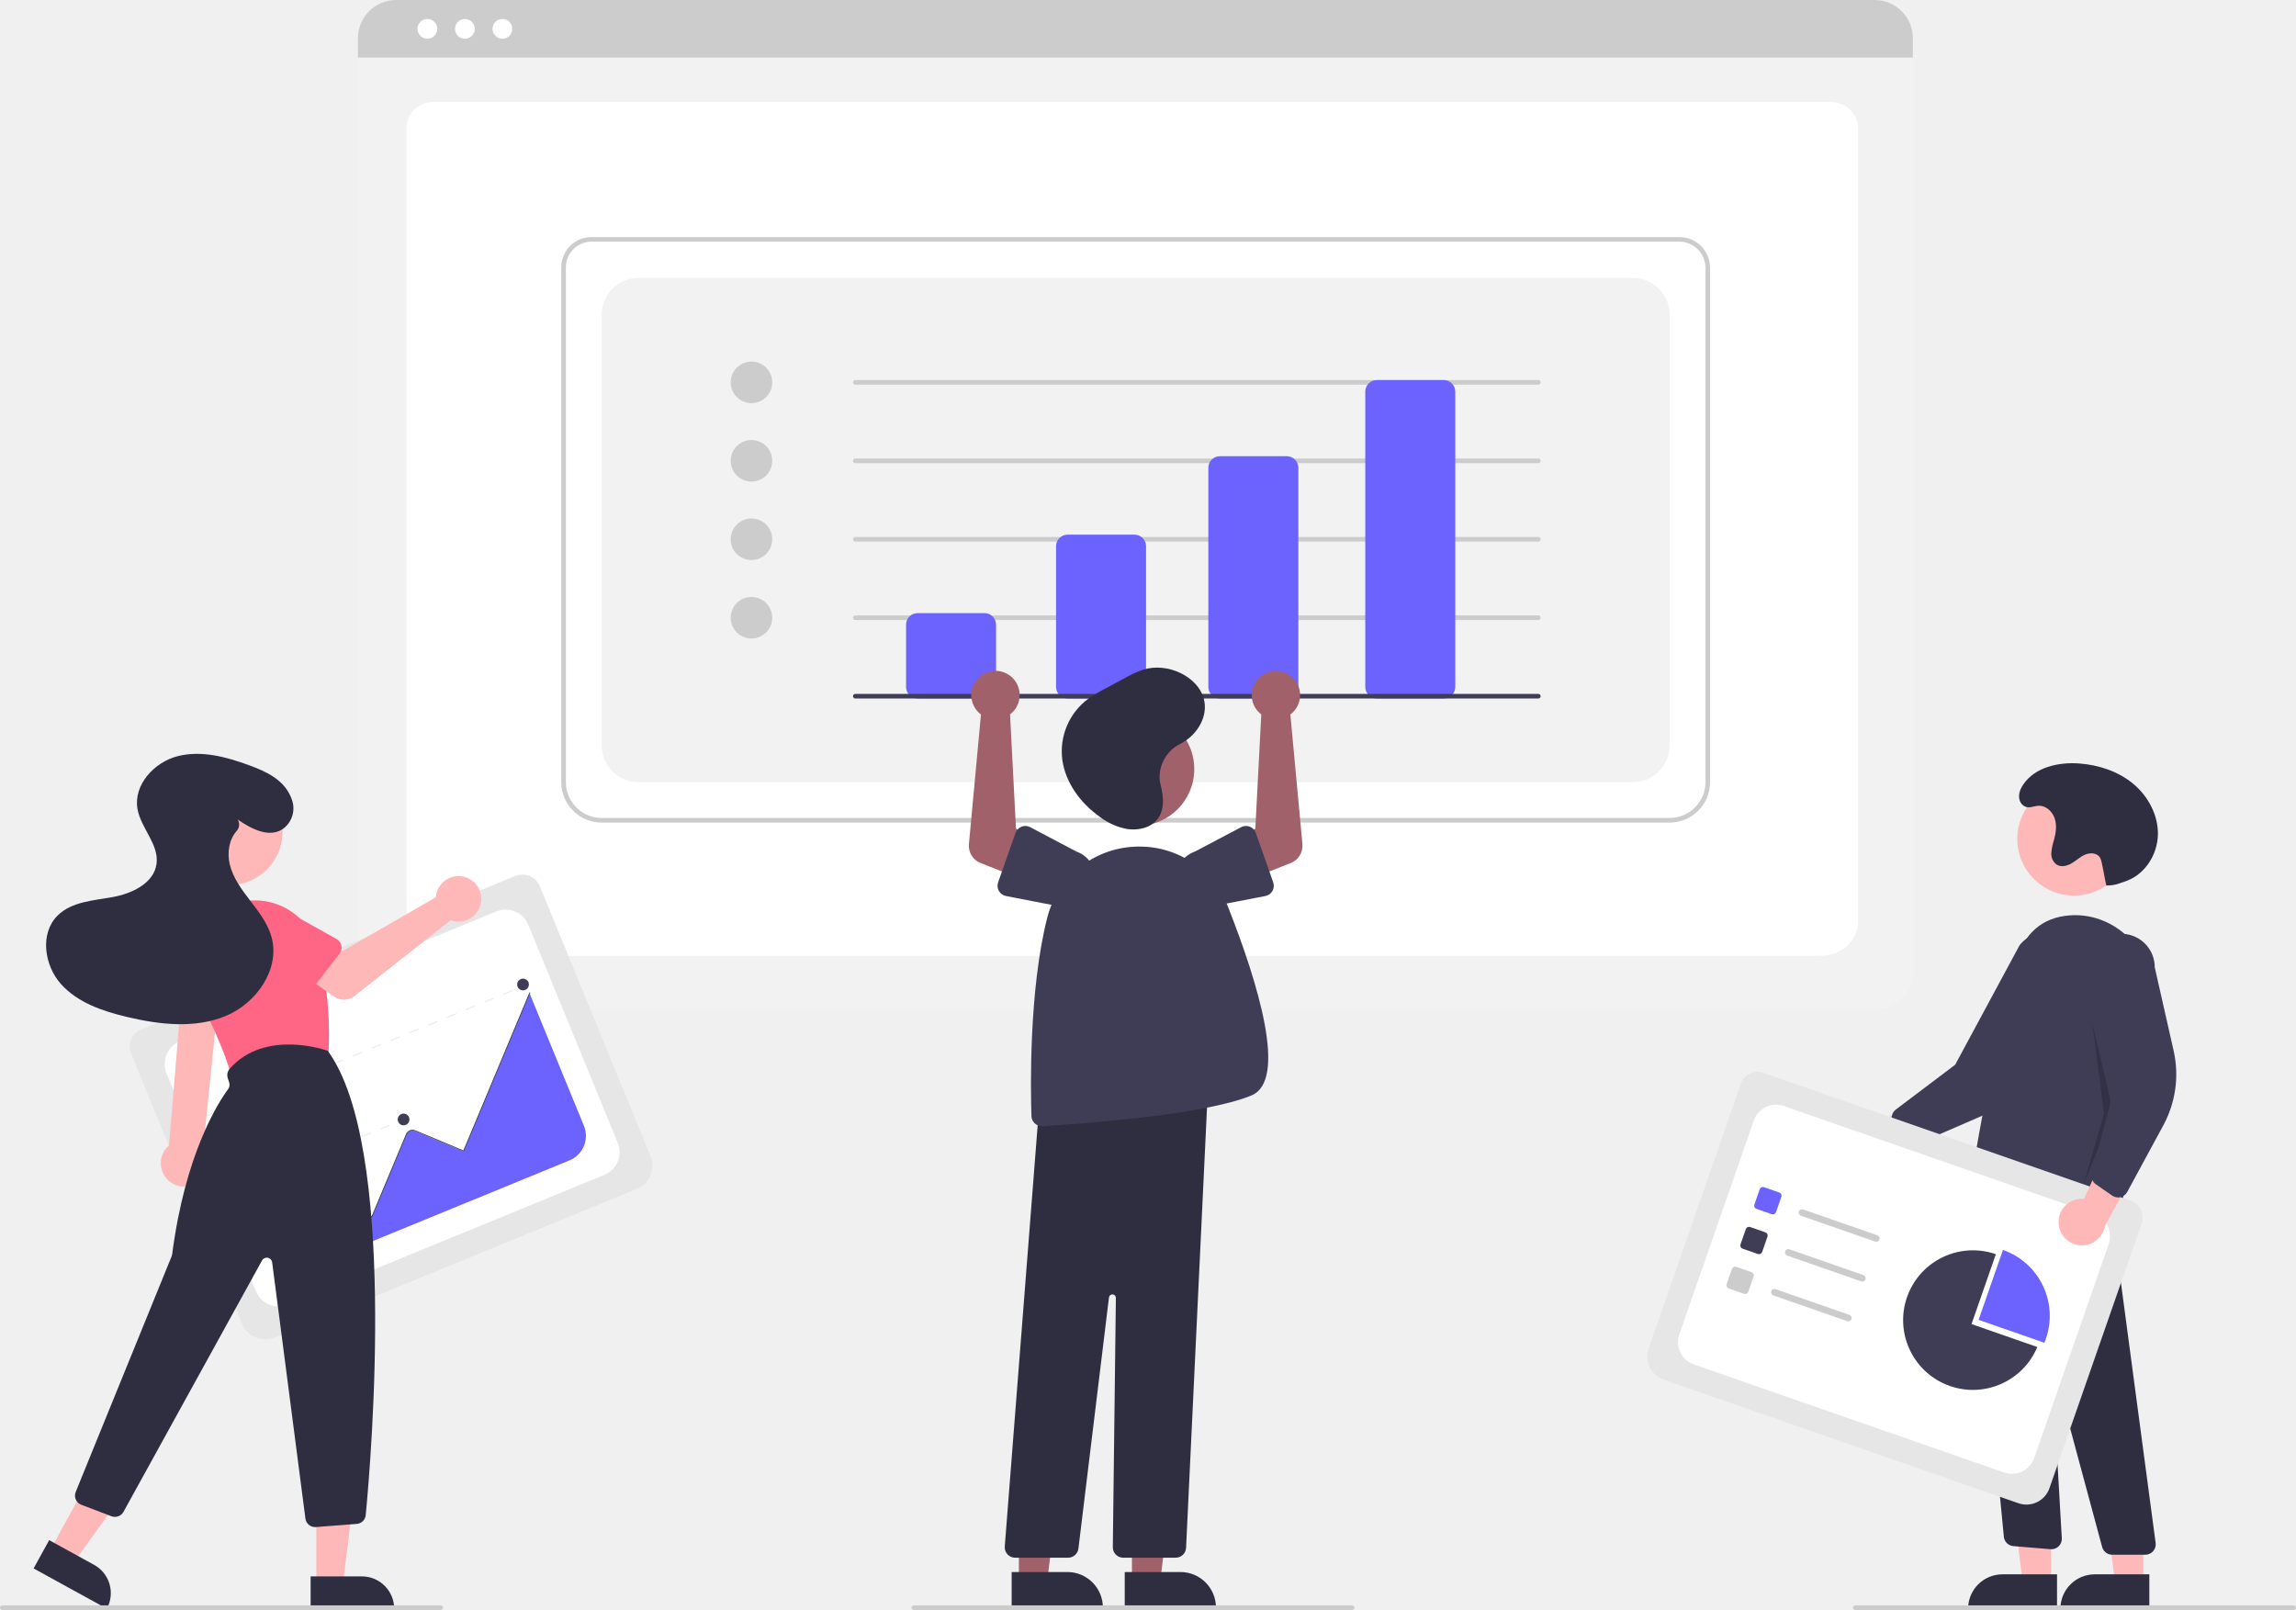
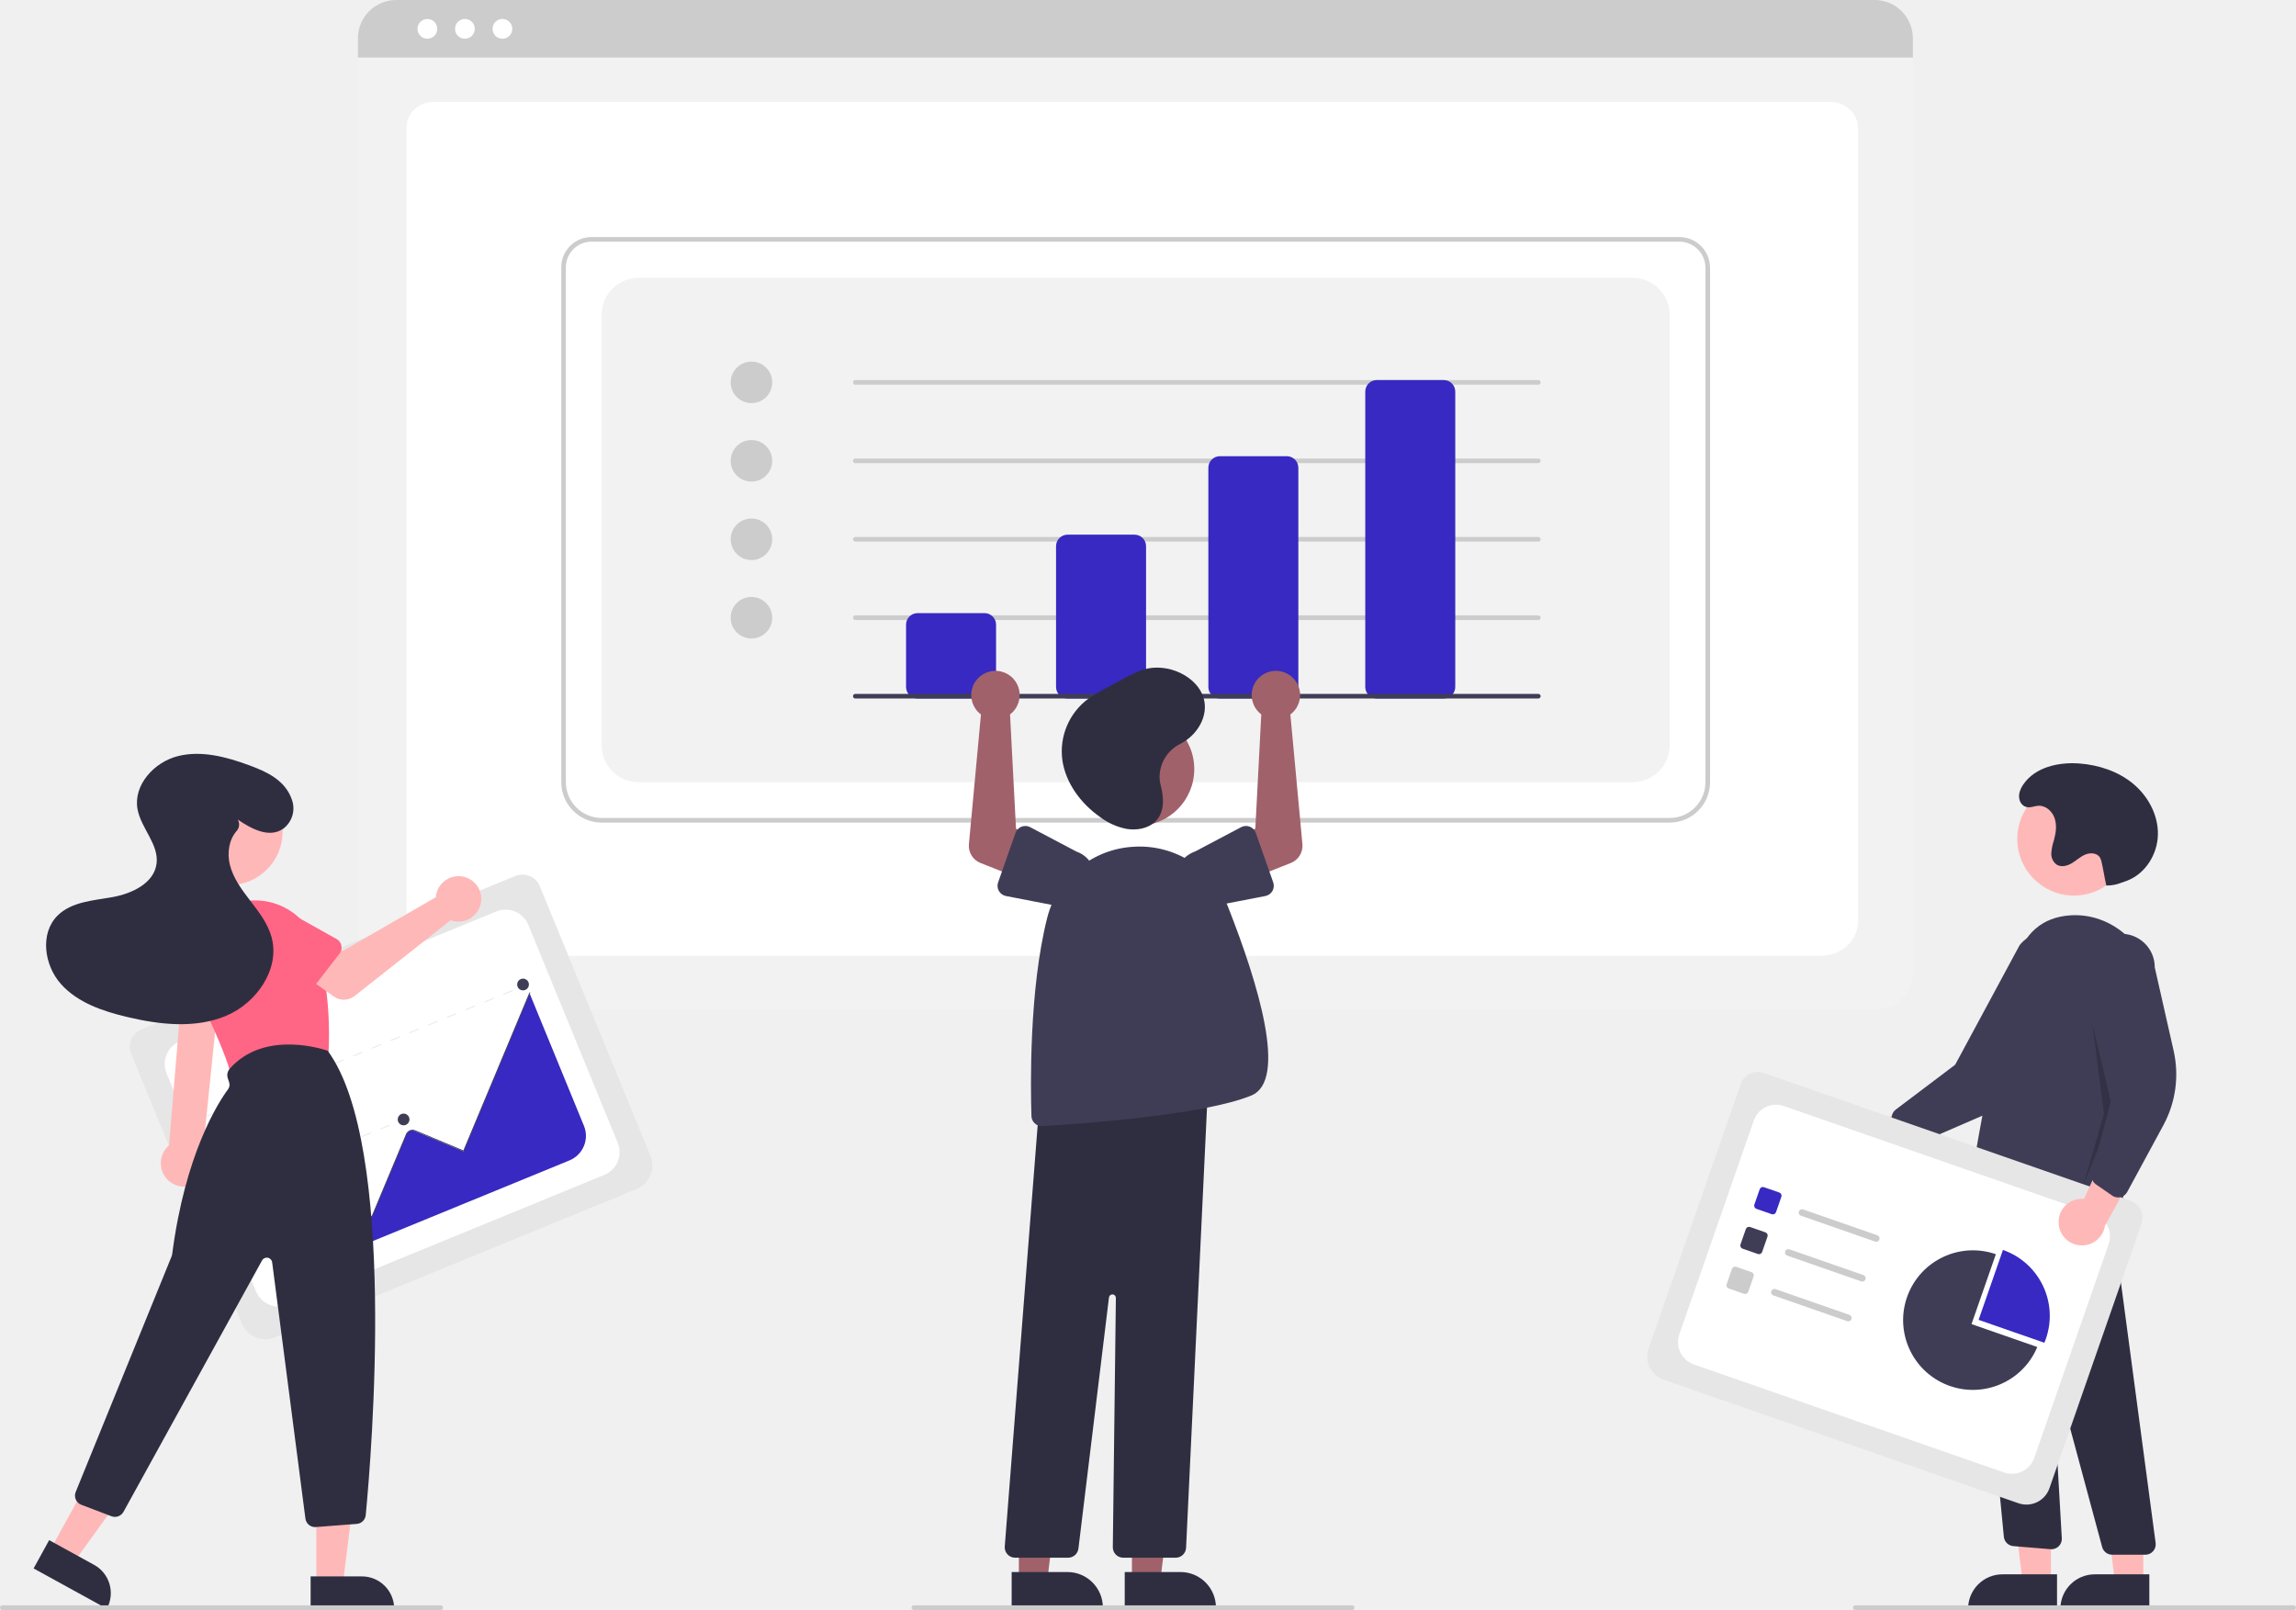
<svg xmlns="http://www.w3.org/2000/svg" id="bb535a4d-a035-40f6-99ac-869b240e0289" data-name="Layer 1" width="995" height="697.681" viewBox="0 0 995 697.681">
  <path d="M915.189,538.707H274.35a16.519,16.519,0,0,1-16.5-16.5V127.054A12.102,12.102,0,0,1,269.938,114.965H919.391a12.311,12.311,0,0,1,12.297,12.297V522.207A16.519,16.519,0,0,1,915.189,538.707Z" transform="translate(-102.5 -101.1595)" fill="#f2f2f2" />
  <path d="M891.811,515.341H294.567c-8.755,0-15.878-6.67-15.878-14.868v-344.105c0-6.08,5.278-11.027,11.766-11.027H895.728c6.595,0,11.961,5.028,11.961,11.209V500.472C907.689,508.671,900.566,515.341,891.811,515.341Z" transform="translate(-102.5 -101.1595)" fill="#fff" />
  <path d="M931.459,126.11H257.619V117.709a16.574,16.574,0,0,1,16.56-16.55H914.899a16.574,16.574,0,0,1,16.56,16.55Z" transform="translate(-102.5 -101.1595)" fill="#ccc" />
  <circle cx="185.214" cy="12.5" r="4.283" fill="#fff" />
  <circle cx="201.473" cy="12.5" r="4.283" fill="#fff" />
  <circle cx="217.731" cy="12.5" r="4.283" fill="#fff" />
  <path d="M826.073,457.629H363.234a17.52,17.52,0,0,1-17.5-17.5V216.975a13.103,13.103,0,0,1,13.088-13.088H830.276a13.312,13.312,0,0,1,13.297,13.297V440.129A17.52,17.52,0,0,1,826.073,457.629ZM358.822,205.886a11.101,11.101,0,0,0-11.088,11.088V440.129a15.517,15.517,0,0,0,15.5,15.5H826.073a15.518,15.518,0,0,0,15.5-15.5V217.184a11.31,11.31,0,0,0-11.297-11.297Z" transform="translate(-102.5 -101.1595)" fill="#ccc" />
  <path d="M379.234,440.129h430.839a16,16,0,0,0,16-16V237.581a16,16,0,0,0-16-16H379.234a16,16,0,0,0-16,16V424.129A16,16,0,0,0,379.234,440.129Z" transform="translate(-102.5 -101.1595)" fill="#f2f2f2" />
  <circle cx="325.654" cy="165.695" r="9" fill="#ccc" />
  <circle cx="325.654" cy="199.695" r="9" fill="#ccc" />
  <circle cx="325.654" cy="233.695" r="9" fill="#ccc" />
  <circle cx="325.654" cy="267.695" r="9" fill="#ccc" />
  <path d="M769.154,267.855h-296a1,1,0,0,1,0-2h296a1,1,0,0,1,0,2Z" transform="translate(-102.5 -101.1595)" fill="#ccc" />
  <path d="M769.154,301.855h-296a1,1,0,0,1,0-2h296a1,1,0,0,1,0,2Z" transform="translate(-102.5 -101.1595)" fill="#ccc" />
  <path d="M769.154,335.855h-296a1,1,0,0,1,0-2h296a1,1,0,0,1,0,2Z" transform="translate(-102.5 -101.1595)" fill="#ccc" />
  <path d="M769.154,369.855h-296a1,1,0,0,1,0-2h296a1,1,0,0,1,0,2Z" transform="translate(-102.5 -101.1595)" fill="#ccc" />
-   <path d="M529.154,403.855h-29a5.006,5.006,0,0,1-5-5v-27a5.006,5.006,0,0,1,5-5h29a5.006,5.006,0,0,1,5,5v27A5.006,5.006,0,0,1,529.154,403.855Z" transform="translate(-102.5 -101.1595)" fill="#6c63ff" />
-   <path d="M594.154,403.855h-29a5.006,5.006,0,0,1-5-5v-61a5.006,5.006,0,0,1,5-5h29a5.006,5.006,0,0,1,5,5v61A5.006,5.006,0,0,1,594.154,403.855Z" transform="translate(-102.5 -101.1595)" fill="#6c63ff" />
-   <path d="M660.154,403.855h-29a5.006,5.006,0,0,1-5-5v-95a5.006,5.006,0,0,1,5-5h29a5.006,5.006,0,0,1,5,5v95A5.006,5.006,0,0,1,660.154,403.855Z" transform="translate(-102.5 -101.1595)" fill="#6c63ff" />
-   <path d="M728.154,403.855h-29a5.006,5.006,0,0,1-5-5v-128a5.006,5.006,0,0,1,5-5h29a5.006,5.006,0,0,1,5,5v128A5.006,5.006,0,0,1,728.154,403.855Z" transform="translate(-102.5 -101.1595)" fill="#6c63ff" />
+   <path d="M529.154,403.855h-29a5.006,5.006,0,0,1-5-5v-27a5.006,5.006,0,0,1,5-5h29a5.006,5.006,0,0,1,5,5v27A5.006,5.006,0,0,1,529.154,403.855Z" transform="translate(-102.5 -101.1595)" fill="#3729c1" />
+   <path d="M594.154,403.855h-29a5.006,5.006,0,0,1-5-5v-61a5.006,5.006,0,0,1,5-5h29a5.006,5.006,0,0,1,5,5v61A5.006,5.006,0,0,1,594.154,403.855Z" transform="translate(-102.5 -101.1595)" fill="#3729c1" />
+   <path d="M660.154,403.855h-29a5.006,5.006,0,0,1-5-5v-95a5.006,5.006,0,0,1,5-5h29a5.006,5.006,0,0,1,5,5v95A5.006,5.006,0,0,1,660.154,403.855Z" transform="translate(-102.5 -101.1595)" fill="#3729c1" />
+   <path d="M728.154,403.855h-29a5.006,5.006,0,0,1-5-5v-128a5.006,5.006,0,0,1,5-5h29a5.006,5.006,0,0,1,5,5v128A5.006,5.006,0,0,1,728.154,403.855Z" transform="translate(-102.5 -101.1595)" fill="#3729c1" />
  <path d="M769.154,403.855h-296a1,1,0,0,1,0-2h296a1,1,0,0,1,0,2Z" transform="translate(-102.5 -101.1595)" fill="#3f3d56" />
  <path d="M899.201,590.402a10.056,10.056,0,0,1,15.32-1.743l31.755-16.389-1.975,18.464L914.45,603.467a10.11,10.11,0,0,1-15.248-13.065Z" transform="translate(-102.5 -101.1595)" fill="#ffb8b8" />
  <path d="M926.524,597.289a4.506,4.506,0,0,1-1.524-2.212l-2.526-8.159a4.515,4.515,0,0,1,1.587-4.921l25.738-19.44,27.875-51.712a14.497,14.497,0,1,1,22.9,17.782L984.716,562.096a46.374,46.374,0,0,1-23.463,22.696l-30.163,13.083a4.505,4.505,0,0,1-3.669-.039A4.455,4.455,0,0,1,926.524,597.289Z" transform="translate(-102.5 -101.1595)" fill="#3f3d56" />
  <circle cx="898.775" cy="363.541" r="24.561" fill="#ffb8b8" />
  <polygon points="888.812 685.737 876.553 685.736 870.722 638.448 888.817 638.449 888.812 685.737" fill="#ffb8b8" />
  <path d="M867.795,682.233h23.644a0,0,0,0,1,0,0v14.887a0,0,0,0,1,0,0H852.908a0,0,0,0,1,0,0v0A14.887,14.887,0,0,1,867.795,682.233Z" fill="#2f2e41" />
  <polygon points="928.812 685.739 916.553 685.738 910.722 638.449 928.817 638.451 928.812 685.739" fill="#ffb8b8" />
  <path d="M907.795,682.235h23.644a0,0,0,0,1,0,0V697.121a0,0,0,0,1,0,0H892.908a0,0,0,0,1,0,0v0A14.887,14.887,0,0,1,907.795,682.235Z" fill="#2f2e41" />
  <path d="M1032.208,774.899l-14.367-.001a4.508,4.508,0,0,1-4.345-3.329l-20.68-76.701a.5.5,0,0,0-.982.16l4.177,72.742a4.499,4.499,0,0,1-4.867,4.742L974.998,771.166a4.512,4.512,0,0,1-4.096-3.964L956.191,614.457l5.691,3.415,53.329-9.054L1036.669,769.804a4.501,4.501,0,0,1-4.461,5.095Z" transform="translate(-102.5 -101.1595)" fill="#2f2e41" />
  <path d="M974.027,630.579a32.939,32.939,0,0,1-16.692-4.698,4.48,4.48,0,0,1-2.136-4.589c1.876-11.486,11.684-70.408,20.608-102.529,3.635-13.083,11.671-20.129,23.887-20.943,17.868-1.172,33.75,12.807,35.404,31.2,2.917,32.448-8.933,78.55-14.164,96.866a4.496,4.496,0,0,1-7.088,2.306l-10.661-8.293a3.533,3.533,0,0,0-4.516.188C989.682,628.101,981.146,630.579,974.027,630.579Z" transform="translate(-102.5 -101.1595)" fill="#3f3d56" />
  <polygon points="906.787 443.738 915.786 481.739 902.784 513.738 911.786 482.739 906.787 443.738" opacity="0.2" />
  <path d="M1015.29,484.898a16.538,16.538,0,0,0,6.388-1.155c.894-.345,1.822-.628,2.715-.972,7.882-3.045,13.074-11.438,13.261-19.886s-4.188-16.647-10.684-22.05-14.909-8.178-23.335-8.82c-9.075-.691-19.294,1.61-24.366,9.167-1.35,2.012-2.294,4.452-1.494,6.882a4.404,4.404,0,0,0,1.241,1.906c2.265,2.015,4.522.5,6.831.366,3.173-.184,6.023,2.385,7.048,5.394s.573,6.322-.254,9.391a23.459,23.459,0,0,0-1.183,5.71,5.741,5.741,0,0,0,2.378,5.055c1.983,1.199,4.587.505,6.571-.691s3.699-2.86,5.842-3.741,5.022-.685,6.27,1.268a6.935,6.935,0,0,1,.793,2.289c1.118,5.095.861,4.795,1.979,9.89Z" transform="translate(-102.5 -101.1595)" fill="#2f2e41" />
  <path d="M977.221,752.591,823.425,699.03a10.556,10.556,0,0,1-6.49-13.426l39.966-114.758a7.734,7.734,0,0,1,9.836-4.755L1025.732,621.463a7.867,7.867,0,0,1,4.837,10.006L990.647,746.101A10.556,10.556,0,0,1,977.221,752.591Z" transform="translate(-102.5 -101.1595)" fill="#e6e6e6" />
  <path d="M836.549,692.435l134.484,46.835a10.225,10.225,0,0,0,13.019-6.293l32.272-92.667a10.225,10.225,0,0,0-6.293-13.019l-134.484-46.835a10.225,10.225,0,0,0-13.019,6.293l-32.272,92.667A10.225,10.225,0,0,0,836.549,692.435Z" transform="translate(-102.5 -101.1595)" fill="#fff" />
-   <path d="M870.32,627.329l-6.66-2.32a1.444,1.444,0,0,1-.888-1.837l2.32-6.66a1.444,1.444,0,0,1,1.837-.888l6.66,2.32a1.444,1.444,0,0,1,.888,1.837l-2.32,6.66A1.444,1.444,0,0,1,870.32,627.329Z" transform="translate(-102.5 -101.1595)" fill="#6c63ff" />
+   <path d="M870.32,627.329l-6.66-2.32a1.444,1.444,0,0,1-.888-1.837l2.32-6.66a1.444,1.444,0,0,1,1.837-.888l6.66,2.32a1.444,1.444,0,0,1,.888,1.837l-2.32,6.66A1.444,1.444,0,0,1,870.32,627.329Z" transform="translate(-102.5 -101.1595)" fill="#3729c1" />
  <path d="M864.31,644.585l-6.66-2.32a1.444,1.444,0,0,1-.888-1.837l2.32-6.66a1.444,1.444,0,0,1,1.837-.888l6.66,2.32a1.444,1.444,0,0,1,.888,1.837l-2.32,6.66A1.444,1.444,0,0,1,864.31,644.585Z" transform="translate(-102.5 -101.1595)" fill="#3f3d56" />
  <path d="M858.301,661.841l-6.66-2.32a1.444,1.444,0,0,1-.888-1.837l2.32-6.66a1.444,1.444,0,0,1,1.837-.888l6.66,2.32a1.444,1.444,0,0,1,.888,1.837l-2.32,6.66A1.444,1.444,0,0,1,858.301,661.841Z" transform="translate(-102.5 -101.1595)" fill="#ccc" />
  <path d="M915.074,639.181l-32.09-11.176a1.443,1.443,0,1,1,.949-2.725l32.09,11.176a1.443,1.443,0,1,1-.949,2.725Z" transform="translate(-102.5 -101.1595)" fill="#ccc" />
  <path d="M909.065,656.437l-32.09-11.176a1.443,1.443,0,0,1,.949-2.725l32.09,11.176a1.443,1.443,0,1,1-.949,2.725Z" transform="translate(-102.5 -101.1595)" fill="#ccc" />
  <path d="M903.055,673.693l-32.09-11.176a1.443,1.443,0,0,1,.949-2.725l32.09,11.176a1.443,1.443,0,0,1-.949,2.725Z" transform="translate(-102.5 -101.1595)" fill="#ccc" />
-   <path d="M988.454,683.043c.234-.561.454-1.131.656-1.712a30.239,30.239,0,0,0-18.611-38.501L959.951,673.116Z" transform="translate(-102.5 -101.1595)" fill="#6c63ff" />
+   <path d="M988.454,683.043c.234-.561.454-1.131.656-1.712a30.239,30.239,0,0,0-18.611-38.501L959.951,673.116Z" transform="translate(-102.5 -101.1595)" fill="#3729c1" />
  <path d="M956.884,674.959l10.548-30.287a30.239,30.239,0,1,0,17.955,40.213Z" transform="translate(-102.5 -101.1595)" fill="#3f3d56" />
  <path d="M994.645,631.512a10.056,10.056,0,0,1,10.979-10.826l14.873-32.493,9.841,15.748-15.633,28.441a10.11,10.11,0,0,1-20.061-.87Z" transform="translate(-102.5 -101.1595)" fill="#ffb8b8" />
  <path d="M1020.394,620.069a4.506,4.506,0,0,1-2.564-.8l-7.023-4.862a4.515,4.515,0,0,1-1.788-4.852l8.255-31.18-9.979-57.893a14.497,14.497,0,1,1,28.993-.14l8.177,36.123a46.373,46.373,0,0,1-4.456,32.339L1024.349,617.713a4.505,4.505,0,0,1-2.911,2.233A4.455,4.455,0,0,1,1020.394,620.069Z" transform="translate(-102.5 -101.1595)" fill="#3f3d56" />
  <path d="M1096.5,798.841h-190a1,1,0,0,1,0-2h190a1,1,0,0,1,0,2Z" transform="translate(-102.5 -101.1595)" fill="#ccc" />
  <polygon points="490.541 685.239 502.801 685.238 508.633 637.951 490.539 637.951 490.541 685.239" fill="#a0616a" />
  <path d="M589.914,782.396l24.144-.001h.001a15.386,15.386,0,0,1,15.386,15.386v.5l-39.531.001Z" transform="translate(-102.5 -101.1595)" fill="#2f2e41" />
  <polygon points="441.541 685.239 453.801 685.238 459.633 637.951 441.539 637.951 441.541 685.239" fill="#a0616a" />
  <path d="M540.914,782.396l24.144-.001h.001a15.386,15.386,0,0,1,15.386,15.386v.5l-39.531.001Z" transform="translate(-102.5 -101.1595)" fill="#2f2e41" />
  <circle cx="492.988" cy="333.297" r="24.561" fill="#a0616a" />
  <path d="M612.005,776.192H589.254a4.5,4.5,0,0,1-4.5-4.555l1.322-108.031a1.5,1.5,0,0,0-2.989-.2L569.847,772.236a4.504,4.504,0,0,1-4.467,3.956H542.41a4.5,4.5,0,0,1-4.486-4.851l15.167-194.075.412-.045,72.629-7.844-9.633,202.528A4.495,4.495,0,0,1,612.005,776.192Z" transform="translate(-102.5 -101.1595)" fill="#2f2e41" />
  <path d="M553.976,589.181a4.496,4.496,0,0,1-4.484-4.358c-.396-12.271-1.076-54.732,6.822-85.905a40.924,40.924,0,0,1,37.793-30.839h0a41.179,41.179,0,0,1,40.559,26.023c13.275,33.703,25.818,75.246,10.181,81.762-20.495,8.539-74.523,12.346-90.594,13.309Q554.113,589.181,553.976,589.181Z" transform="translate(-102.5 -101.1595)" fill="#3f3d56" />
  <path d="M647.847,409.632a10.525,10.525,0,0,0,1.246,1.093l-2.578,49.526-10.724,5.491L641.961,483.01l19.93-7.875a8,8,0,0,0,5.026-8.181l-5.221-56.179a10.497,10.497,0,1,0-13.849-1.143Z" transform="translate(-102.5 -101.1595)" fill="#a0616a" />
  <path d="M646.718,462.095l7.544,21.439a4.5,4.5,0,0,1-3.389,5.912l-22.245,4.308a12.497,12.497,0,0,1-8.228-23.602l19.974-10.543a4.5,4.5,0,0,1,6.344,2.486Z" transform="translate(-102.5 -101.1595)" fill="#3f3d56" />
  <path d="M541.46,409.632a10.527,10.527,0,0,1-1.246,1.093l2.578,49.526,10.724,5.491L547.346,483.01l-19.93-7.875a8,8,0,0,1-5.026-8.181l5.221-56.179a10.497,10.497,0,1,1,13.849-1.143Z" transform="translate(-102.5 -101.1595)" fill="#a0616a" />
  <path d="M545.192,459.399a4.495,4.495,0,0,1,3.741.21l19.974,10.543a12.497,12.497,0,0,1-8.228,23.602l-22.245-4.308a4.5,4.5,0,0,1-3.389-5.912l7.544-21.439A4.495,4.495,0,0,1,545.192,459.399Z" transform="translate(-102.5 -101.1595)" fill="#3f3d56" />
  <path d="M605.027,438.643a16.143,16.143,0,0,1,9.041-15.168c7.466-3.854,12.156-12.075,10.101-19.582-2.631-9.609-15.709-15.841-26.305-12.535a48.566,48.566,0,0,0-8.261,3.839l-6.923,3.711a71.73,71.73,0,0,0-8.534,5.038,28.315,28.315,0,0,0-11.27,26.53c1.363,9.769,7.761,18.727,16.518,24.861a27.937,27.937,0,0,0,11.319,5.031c4.198.692,8.87-.094,11.939-2.705,4.796-4.079,4.301-10.911,2.75-16.616A12.09,12.09,0,0,1,605.027,438.643Z" transform="translate(-102.5 -101.1595)" fill="#2f2e41" />
  <path d="M688.5,798.841h-190a1,1,0,0,1,0-2h190a1,1,0,0,1,0,2Z" transform="translate(-102.5 -101.1595)" fill="#ccc" />
  <path d="M378.41,616.413,221.633,680.73a10.984,10.984,0,0,1-14.315-5.986l-47.992-116.983a8.047,8.047,0,0,1,4.386-10.488l162.077-66.492a8.186,8.186,0,0,1,10.669,4.462L384.396,602.098A10.984,10.984,0,0,1,378.41,616.413Z" transform="translate(-102.5 -101.1595)" fill="#e6e6e6" />
  <path d="M227.311,666.541l137.091-56.241a10.639,10.639,0,0,0,5.805-13.881L331.454,501.956a10.639,10.639,0,0,0-13.881-5.805L180.482,552.392a10.639,10.639,0,0,0-5.805,13.881l38.753,94.463A10.639,10.639,0,0,0,227.311,666.541Z" transform="translate(-102.5 -101.1595)" fill="#fff" />
  <rect x="328.668" y="528.117" width="2.179" height="0.363" transform="translate(-278.3402 63.53163) rotate(-22.30577)" fill="#e6e6e6" />
  <path d="M324.747,530.551l-4.072,1.67-.138-.336,4.072-1.67Zm-8.144,3.341-4.072,1.67-.138-.336,4.072-1.67Zm-8.144,3.341-4.072,1.67-.138-.336,4.072-1.67Zm-8.144,3.341-4.072,1.67-.138-.336,4.072-1.67Zm-8.144,3.341-4.072,1.67-.138-.336,4.072-1.67Zm-8.144,3.341-4.072,1.67-.138-.336,4.072-1.67Zm-8.144,3.341-4.072,1.67-.138-.336,4.072-1.67Zm-8.144,3.341-4.072,1.67-.138-.336,4.072-1.67Zm-8.144,3.341-4.072,1.67-.138-.336,4.072-1.67Zm-8.144,3.341-4.072,1.67-.138-.336,4.072-1.67ZM243.312,563.959l-4.072,1.67-.138-.336,4.072-1.67Zm-8.144,3.341-4.072,1.67-.138-.336,4.072-1.67Zm-8.144,3.341-4.072,1.67-.138-.336,4.072-1.67Zm-8.144,3.341-4.072,1.67-.138-.336,4.072-1.67Zm-8.144,3.341-4.072,1.67-.138-.336,4.072-1.67Zm-8.144,3.341-4.072,1.67-.138-.336,4.072-1.67Z" transform="translate(-102.5 -101.1595)" fill="#e6e6e6" />
  <rect x="192.285" y="584.068" width="2.179" height="0.363" transform="translate(-309.7817 15.95413) rotate(-22.30577)" fill="#e6e6e6" />
  <rect x="275.309" y="586.506" width="2.179" height="0.363" transform="translate(-304.4946 47.64812) rotate(-22.30577)" fill="#e6e6e6" />
  <path d="M271.448,588.915l-4.011,1.646-.138-.336,4.011-1.646Zm-8.023,3.291-4.011,1.646-.138-.336,4.011-1.646Zm-8.023,3.291-4.011,1.646-.138-.336,4.011-1.646ZM247.38,598.789l-4.011,1.646-.138-.336,4.011-1.646ZM239.357,602.08l-4.011,1.646-.138-.336,4.011-1.646Zm-8.023,3.291-4.011,1.646-.138-.336,4.011-1.646Zm-8.023,3.291-4.011,1.646-.138-.336,4.011-1.646Zm-8.023,3.291-4.011,1.646-.138-.336,4.011-1.646Z" transform="translate(-102.5 -101.1595)" fill="#e6e6e6" />
  <rect x="205.101" y="615.309" width="2.179" height="0.363" transform="translate(-320.68 23.15625) rotate(-22.30577)" fill="#e6e6e6" />
  <rect x="242.07" y="617.411" width="2.179" height="0.363" transform="translate(-318.7115 37.34481) rotate(-22.30577)" fill="#e6e6e6" />
  <path d="M238.093,619.867l-4.127,1.693-.138-.336,4.127-1.693Zm-8.254,3.386-4.127,1.693-.138-.336,4.127-1.693Zm-8.254,3.386-4.127,1.693-.138-.336,4.127-1.693Z" transform="translate(-102.5 -101.1595)" fill="#e6e6e6" />
  <rect x="211.165" y="630.089" width="2.179" height="0.363" transform="translate(-325.8362 26.5637) rotate(-22.30577)" fill="#e6e6e6" />
  <rect x="252.417" y="642.634" width="2.179" height="0.363" transform="translate(-327.5107 43.15973) rotate(-22.30577)" fill="#e6e6e6" />
  <path d="M248.441,645.09l-4.127,1.693-.138-.336,4.127-1.693Zm-8.254,3.386-4.127,1.693-.138-.336,4.127-1.693Zm-8.254,3.386-4.127,1.693-.138-.336,4.127-1.693Z" transform="translate(-102.5 -101.1595)" fill="#e6e6e6" />
  <rect x="221.513" y="655.313" width="2.179" height="0.363" transform="translate(-334.6354 32.37862) rotate(-22.30577)" fill="#e6e6e6" />
-   <path d="M233.132,651.671,349.308,604.011a11.481,11.481,0,0,0,6.257-14.962L332.092,531.832l-.227.101-28.509,68.167-21.145-8.84a2.742,2.742,0,0,0-2.436.152,2.922,2.922,0,0,0-1.212,1.433l-14.941,35.722-15.46-6.462a2.753,2.753,0,0,0-3.603,1.478C244.461,623.825,234.928,647.213,233.132,651.671Z" transform="translate(-102.5 -101.1595)" fill="#6c63ff" />
+   <path d="M233.132,651.671,349.308,604.011a11.481,11.481,0,0,0,6.257-14.962L332.092,531.832l-.227.101-28.509,68.167-21.145-8.84a2.742,2.742,0,0,0-2.436.152,2.922,2.922,0,0,0-1.212,1.433l-14.941,35.722-15.46-6.462a2.753,2.753,0,0,0-3.603,1.478C244.461,623.825,234.928,647.213,233.132,651.671Z" transform="translate(-102.5 -101.1595)" fill="#3729c1" />
  <path d="M232.775,652.21l-.335-.14,11.955-28.586a3.089,3.089,0,0,1,4.038-1.657l15.155,6.337,14.856-35.525a3.089,3.089,0,0,1,4.038-1.657l20.839,8.715,28.656-68.523.335.14L303.515,600.173l-21.174-8.855a2.723,2.723,0,0,0-3.563,1.462l-14.996,35.86-15.489-6.478a2.726,2.726,0,0,0-3.563,1.462Z" transform="translate(-102.5 -101.1595)" fill="#3f3d56" />
  <circle cx="141.667" cy="516.019" r="2.542" fill="#3f3d56" />
  <circle cx="174.906" cy="485.115" r="2.542" fill="#3f3d56" />
  <circle cx="226.662" cy="426.636" r="2.542" fill="#3f3d56" />
  <path d="M186.901,614.295a10.095,10.095,0,0,0,3.61-15.053l7.549-73.804h-16.313l-5.999,72.066a10.15,10.15,0,0,0,11.154,16.791Z" transform="translate(-102.5 -101.1595)" fill="#ffb8b8" />
  <circle cx="99.38" cy="360.468" r="23.08" fill="#ffb8b8" />
  <path d="M206.225,568.419a4.221,4.221,0,0,1-4.068-3.1c-1.849-6.718-6.66-18.077-14.299-33.763a27.967,27.967,0,0,1,15.882-38.613h0a27.955,27.955,0,0,1,35.922,17.808c5.921,18.563,5.635,38.447,5.237,46.134a4.239,4.239,0,0,1-3.321,3.914l-34.446,7.522A4.208,4.208,0,0,1,206.225,568.419Z" transform="translate(-102.5 -101.1595)" fill="#ff6584" />
  <polygon points="137.082 686.425 148.602 686.425 154.083 641.988 137.08 641.989 137.082 686.425" fill="#ffb8b8" />
  <path d="M237.113,784.293H273.321a0,0,0,0,1,0,0v13.989a0,0,0,0,1,0,0H251.103a13.989,13.989,0,0,1-13.989-13.989v0a0,0,0,0,1,0,0Z" transform="translate(407.9701 1481.403) rotate(179.9974)" fill="#2f2e41" />
  <polygon points="21.882 671.495 31.978 677.045 58.19 640.747 43.291 632.555 21.882 671.495" fill="#ffb8b8" />
  <path d="M118.196,776.437h36.207a0,0,0,0,1,0,0V790.426a0,0,0,0,1,0,0h-22.218a13.989,13.989,0,0,1-13.989-13.989v0a0,0,0,0,1,0,0Z" transform="translate(-224.194 1434.457) rotate(-151.199)" fill="#2f2e41" />
  <path d="M239.044,762.92a4.228,4.228,0,0,1-4.189-3.684L220.446,648.211a2.349,2.349,0,0,0-4.387-.832L156.014,756.319a4.252,4.252,0,0,1-5.209,1.912L137.717,753.244a4.228,4.228,0,0,1-2.411-5.546L176.901,645.518a3.257,3.257,0,0,0,.212-.809c5.634-43.605,19.968-65.78,24.227-71.538a3.275,3.275,0,0,0,.466-2.982l-.585-1.756a4.226,4.226,0,0,1,.814-4.113c15.347-17.48,42.095-7.942,42.363-7.843l.134.05.084.115c29.993,41.133,18.903,174.732,16.376,201.096a4.217,4.217,0,0,1-3.885,3.806l-17.736,1.366C239.262,762.917,239.152,762.92,239.044,762.92Z" transform="translate(-102.5 -101.1595)" fill="#2f2e41" />
  <path d="M291.606,488.437a9.892,9.892,0,0,0-.225,1.541l-40.367,23.288-9.812-5.649-10.46,13.694,16.398,11.688a7.518,7.518,0,0,0,9.019-.22l41.626-32.839a9.864,9.864,0,1,0-6.179-11.503Z" transform="translate(-102.5 -101.1595)" fill="#ffb8b8" />
  <path d="M249.665,514.369l-13.047,16.909a4.229,4.229,0,0,1-6.394.35L215.455,516.291a11.744,11.744,0,0,1,14.402-18.554l18.524,10.358a4.229,4.229,0,0,1,1.283,6.273Z" transform="translate(-102.5 -101.1595)" fill="#ff6584" />
  <path d="M199.098,543.746l-21.017-3.795a4.229,4.229,0,0,1-3.255-5.514L181.639,514.264a11.744,11.744,0,0,1,23.102,4.241l-.665,21.213a4.229,4.229,0,0,1-4.978,4.028Z" transform="translate(-102.5 -101.1595)" fill="#ff6584" />
  <path d="M205.533,456.318c5.932,4.06,13.721,8.233,19.78,3.91a11.025,11.025,0,0,0,3.618-12.709c-2.901-8.296-10.872-11.949-18.494-14.748-9.909-3.64-20.698-6.535-30.927-3.928s-19.269,12.51-17.423,22.903c1.485,8.358,9.369,15.312,8.25,23.727-1.126,8.469-10.65,12.926-19.059,14.44s-17.817,2-23.86,8.039c-7.708,7.704-5.784,21.475,1.47,29.61s18.199,11.822,28.805,14.328c14.053,3.321,29.252,5.066,42.599-.445s23.733-20.349,19.866-34.261c-1.633-5.877-5.48-10.843-9.198-15.678s-7.483-9.891-8.901-15.824c-1.182-4.944-.307-10.683,2.971-14.391a4.169,4.169,0,0,0,.559-4.874Z" transform="translate(-102.5 -101.1595)" fill="#2f2e41" />
  <path d="M293.5,798.841h-190a1,1,0,0,1,0-2h190a1,1,0,0,1,0,2Z" transform="translate(-102.5 -101.1595)" fill="#ccc" />
</svg>
